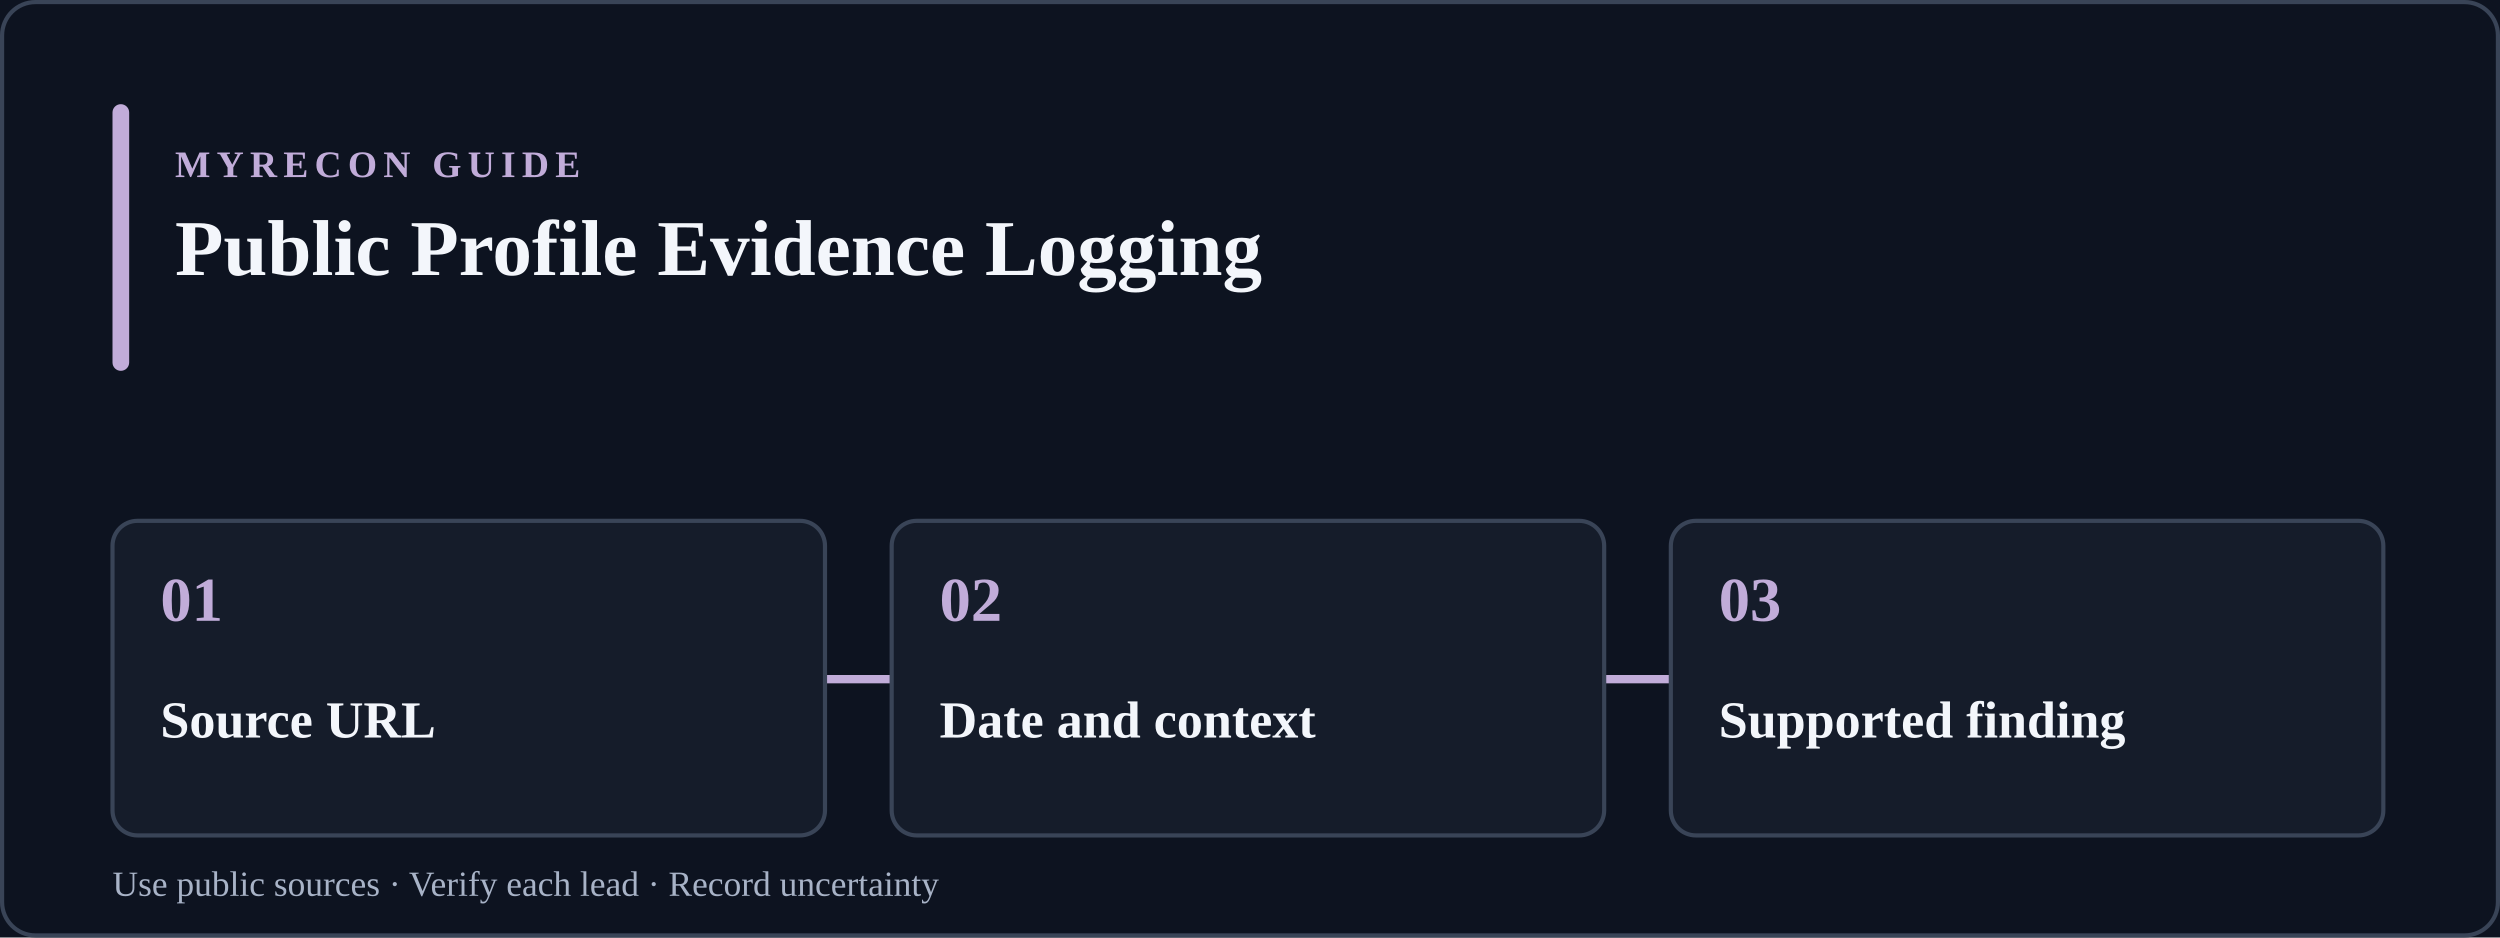
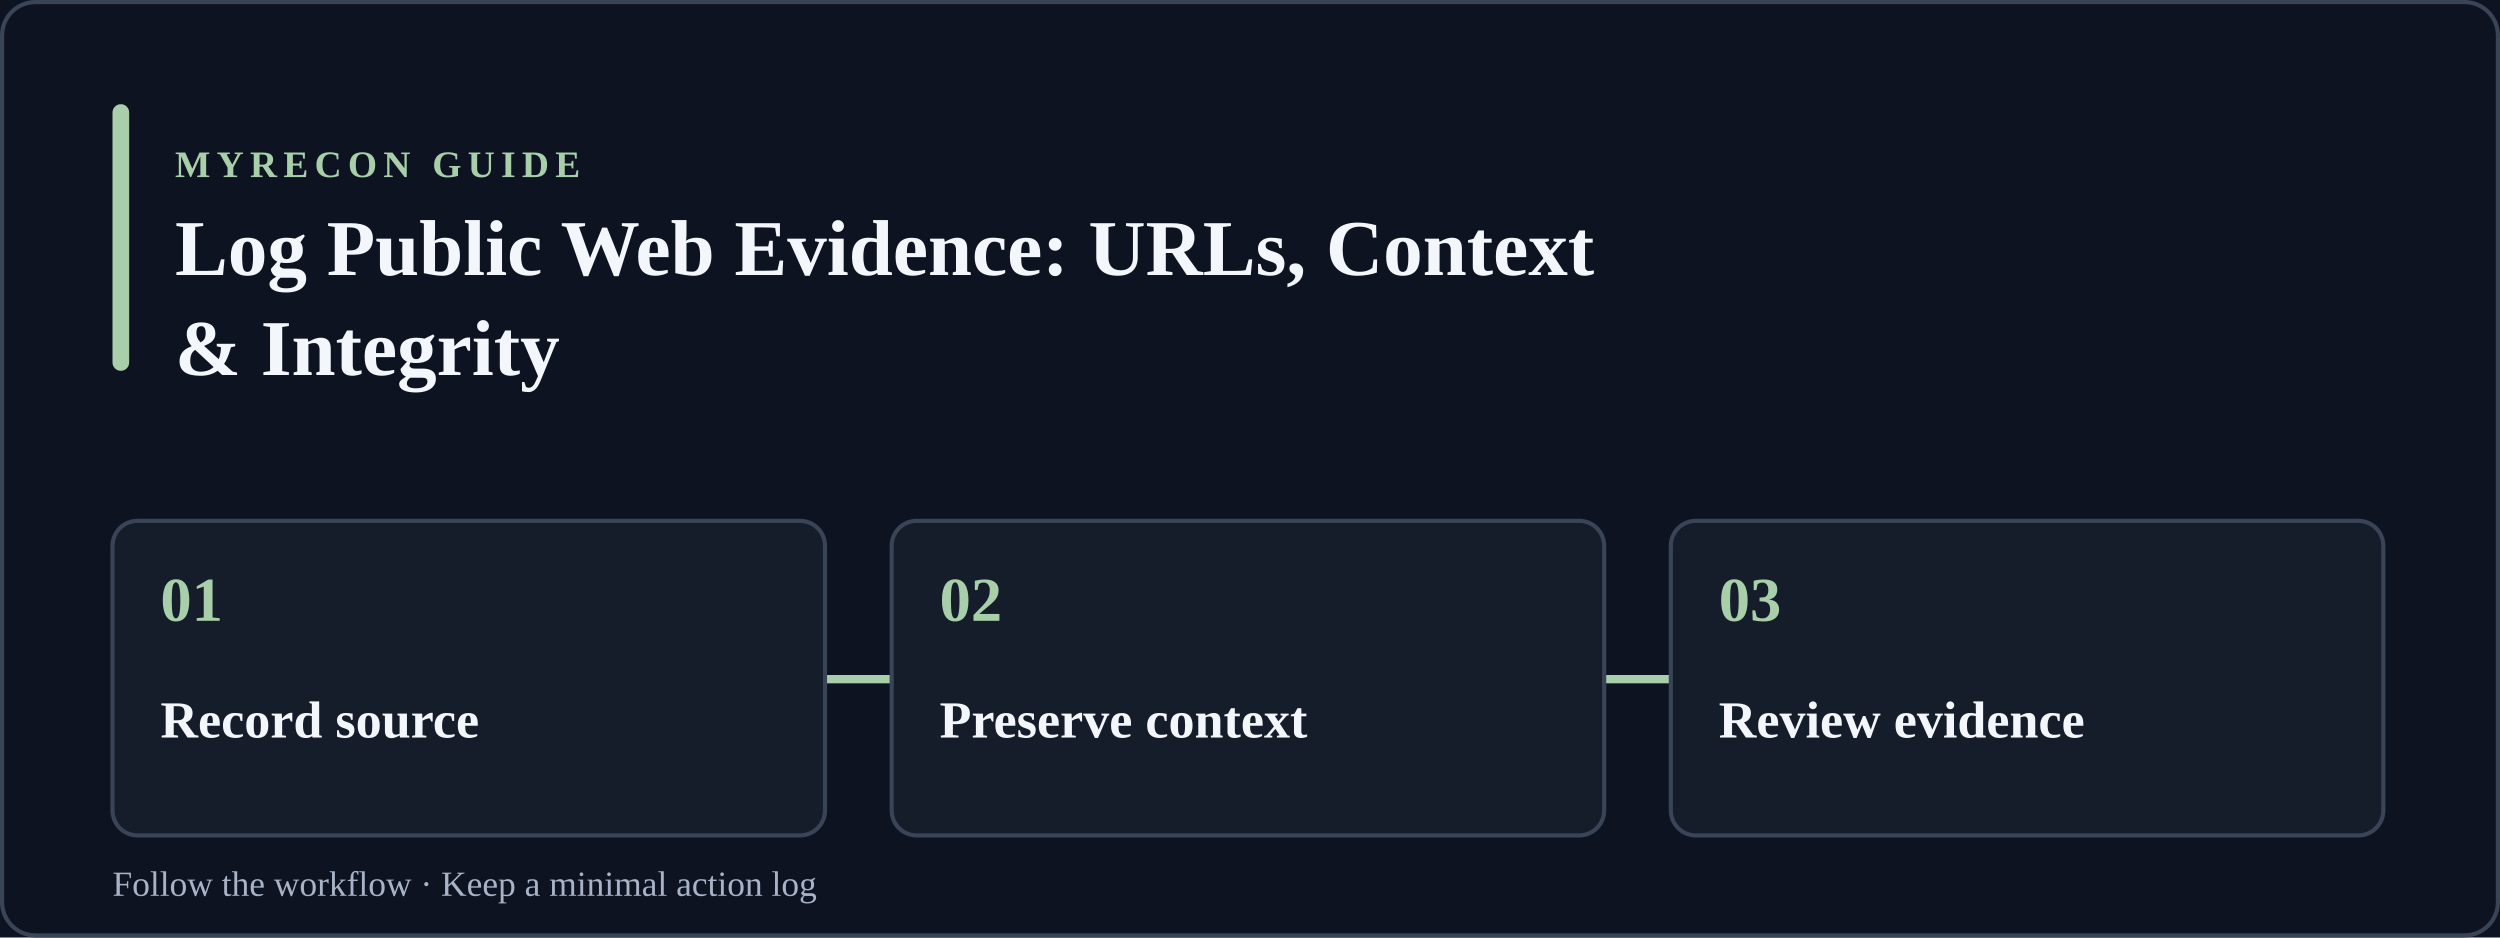
<svg xmlns="http://www.w3.org/2000/svg" width="1200" height="450" viewBox="0 0 1200 450" role="img" aria-labelledby="title desc">
  <rect width="1200" height="450" fill="#0d1320" />
  <rect x="1" y="1" width="1198" height="448" rx="16" fill="none" stroke="#394457" stroke-width="2" />
-   <rect x="54" y="50" width="8" height="128" rx="4" fill="#c1acd9" />
-   <text x="84" y="85" fill="#c1acd9" font-size="18" font-weight="700" letter-spacing="3">MYRECON GUIDE</text>
-   <text x="84" y="132" fill="#f3f6fb" font-size="38" font-weight="700">Public Profile Evidence Logging</text>
-   <path d="M396 326h42m332 0h42" stroke="#c1acd9" stroke-width="4" stroke-linecap="round" />
+   <rect x="54" y="50" width="8" height="128" rx="4" fill="#a8cfaa" />
+   <text x="84" y="85" fill="#a8cfaa" font-size="18" font-weight="700" letter-spacing="3">MYRECON GUIDE</text>
+   <text x="84" y="132" fill="#f3f6fb" font-size="38" font-weight="700">Log Public Web Evidence: URLs, Context</text>
+   <text x="84" y="180" fill="#f3f6fb" font-size="38" font-weight="700">&amp; Integrity</text>
+   <path d="M396 326h42m332 0h42" stroke="#a8cfaa" stroke-width="4" stroke-linecap="round" />
  <g>
    <rect x="54" y="250" width="342" height="151" rx="12" fill="#151c2a" stroke="#394457" stroke-width="2" />
-     <text x="77" y="298" fill="#c1acd9" font-size="30" font-weight="700">01</text>
-     <text x="77" y="354" fill="#f3f6fb" font-size="25" font-weight="600">Source URL</text>
+     <text x="77" y="298" fill="#a8cfaa" font-size="30" font-weight="700">01</text>
+     <text x="77" y="354" fill="#f3f6fb" font-size="25" font-weight="600">Record source</text>
  </g>
  <g>
    <rect x="428" y="250" width="342" height="151" rx="12" fill="#151c2a" stroke="#394457" stroke-width="2" />
-     <text x="451" y="298" fill="#c1acd9" font-size="30" font-weight="700">02</text>
-     <text x="451" y="354" fill="#f3f6fb" font-size="25" font-weight="600">Date and context</text>
+     <text x="451" y="298" fill="#a8cfaa" font-size="30" font-weight="700">02</text>
+     <text x="451" y="354" fill="#f3f6fb" font-size="25" font-weight="600">Preserve context</text>
  </g>
  <g>
    <rect x="802" y="250" width="342" height="151" rx="12" fill="#151c2a" stroke="#394457" stroke-width="2" />
-     <text x="825" y="298" fill="#c1acd9" font-size="30" font-weight="700">03</text>
-     <text x="825" y="354" fill="#f3f6fb" font-size="25" font-weight="600">Supported finding</text>
+     <text x="825" y="298" fill="#a8cfaa" font-size="30" font-weight="700">03</text>
+     <text x="825" y="354" fill="#f3f6fb" font-size="25" font-weight="600">Review evidence</text>
  </g>
-   <text x="54" y="430" fill="#a8b3c7" font-size="17">Use public sources · Verify each lead · Record uncertainty</text>
+   <text x="54" y="430" fill="#a8b3c7" font-size="17">Follow the workflow · Keep a minimal action log</text>
</svg>
